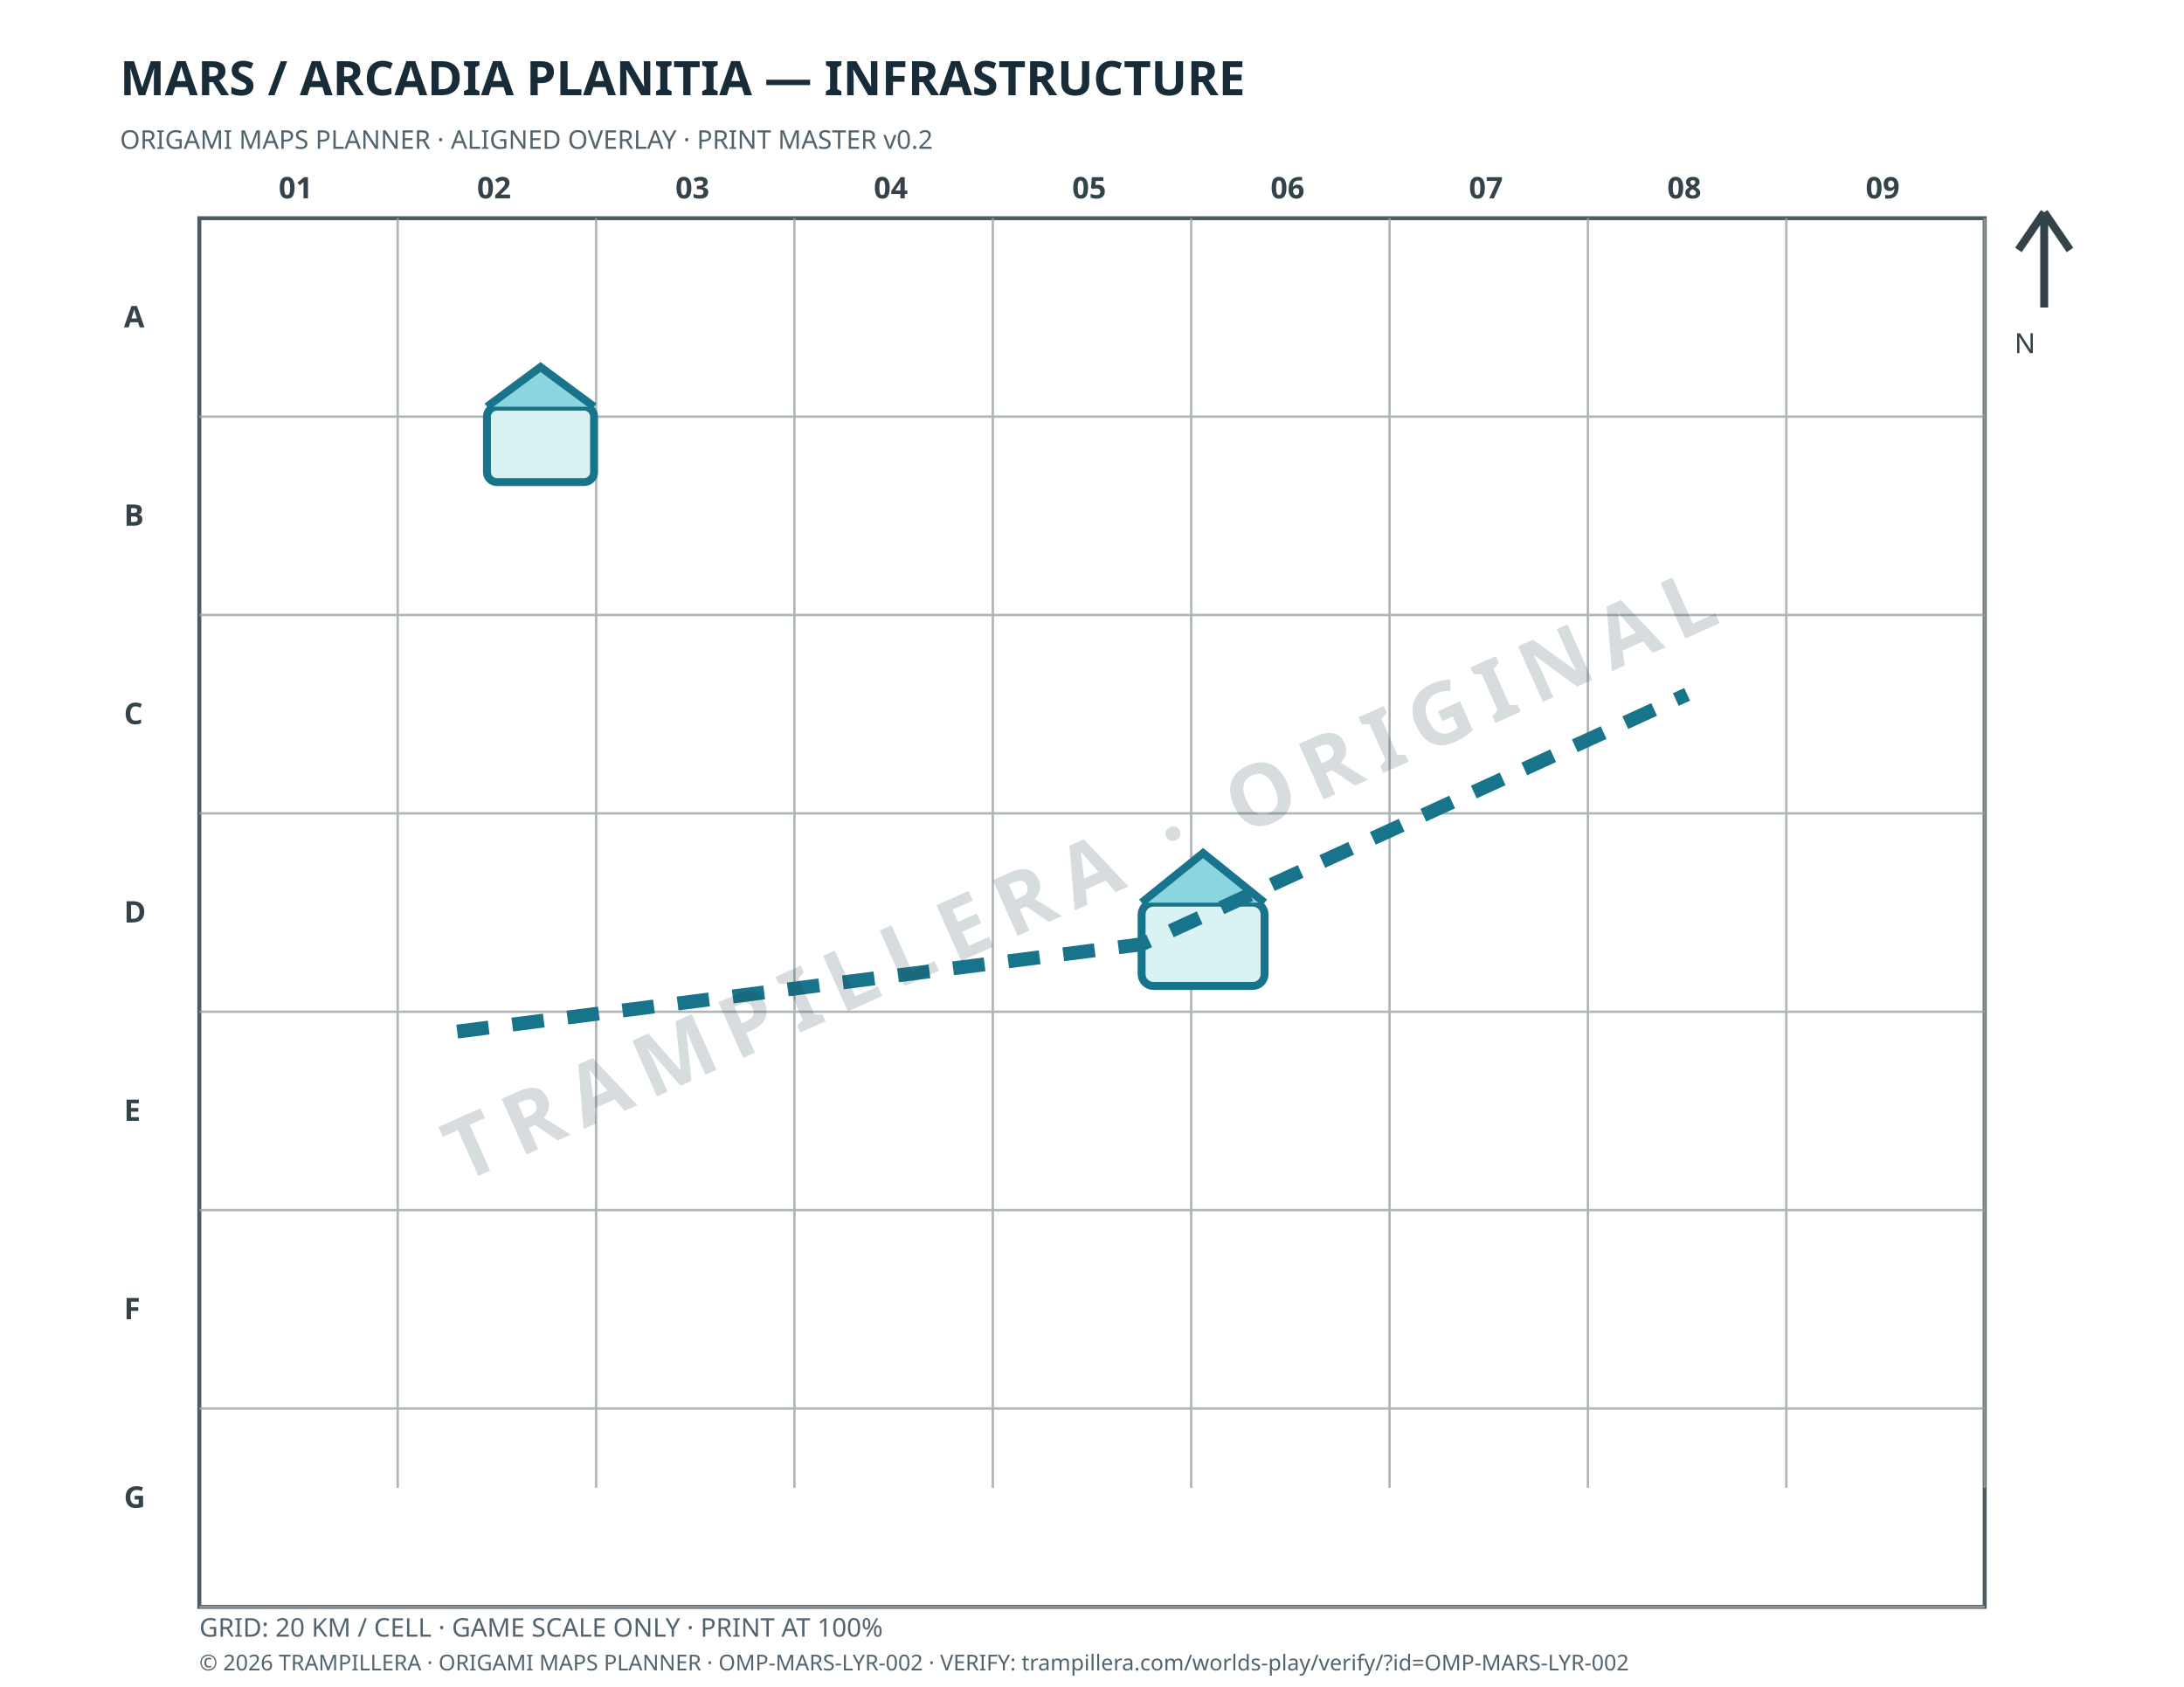
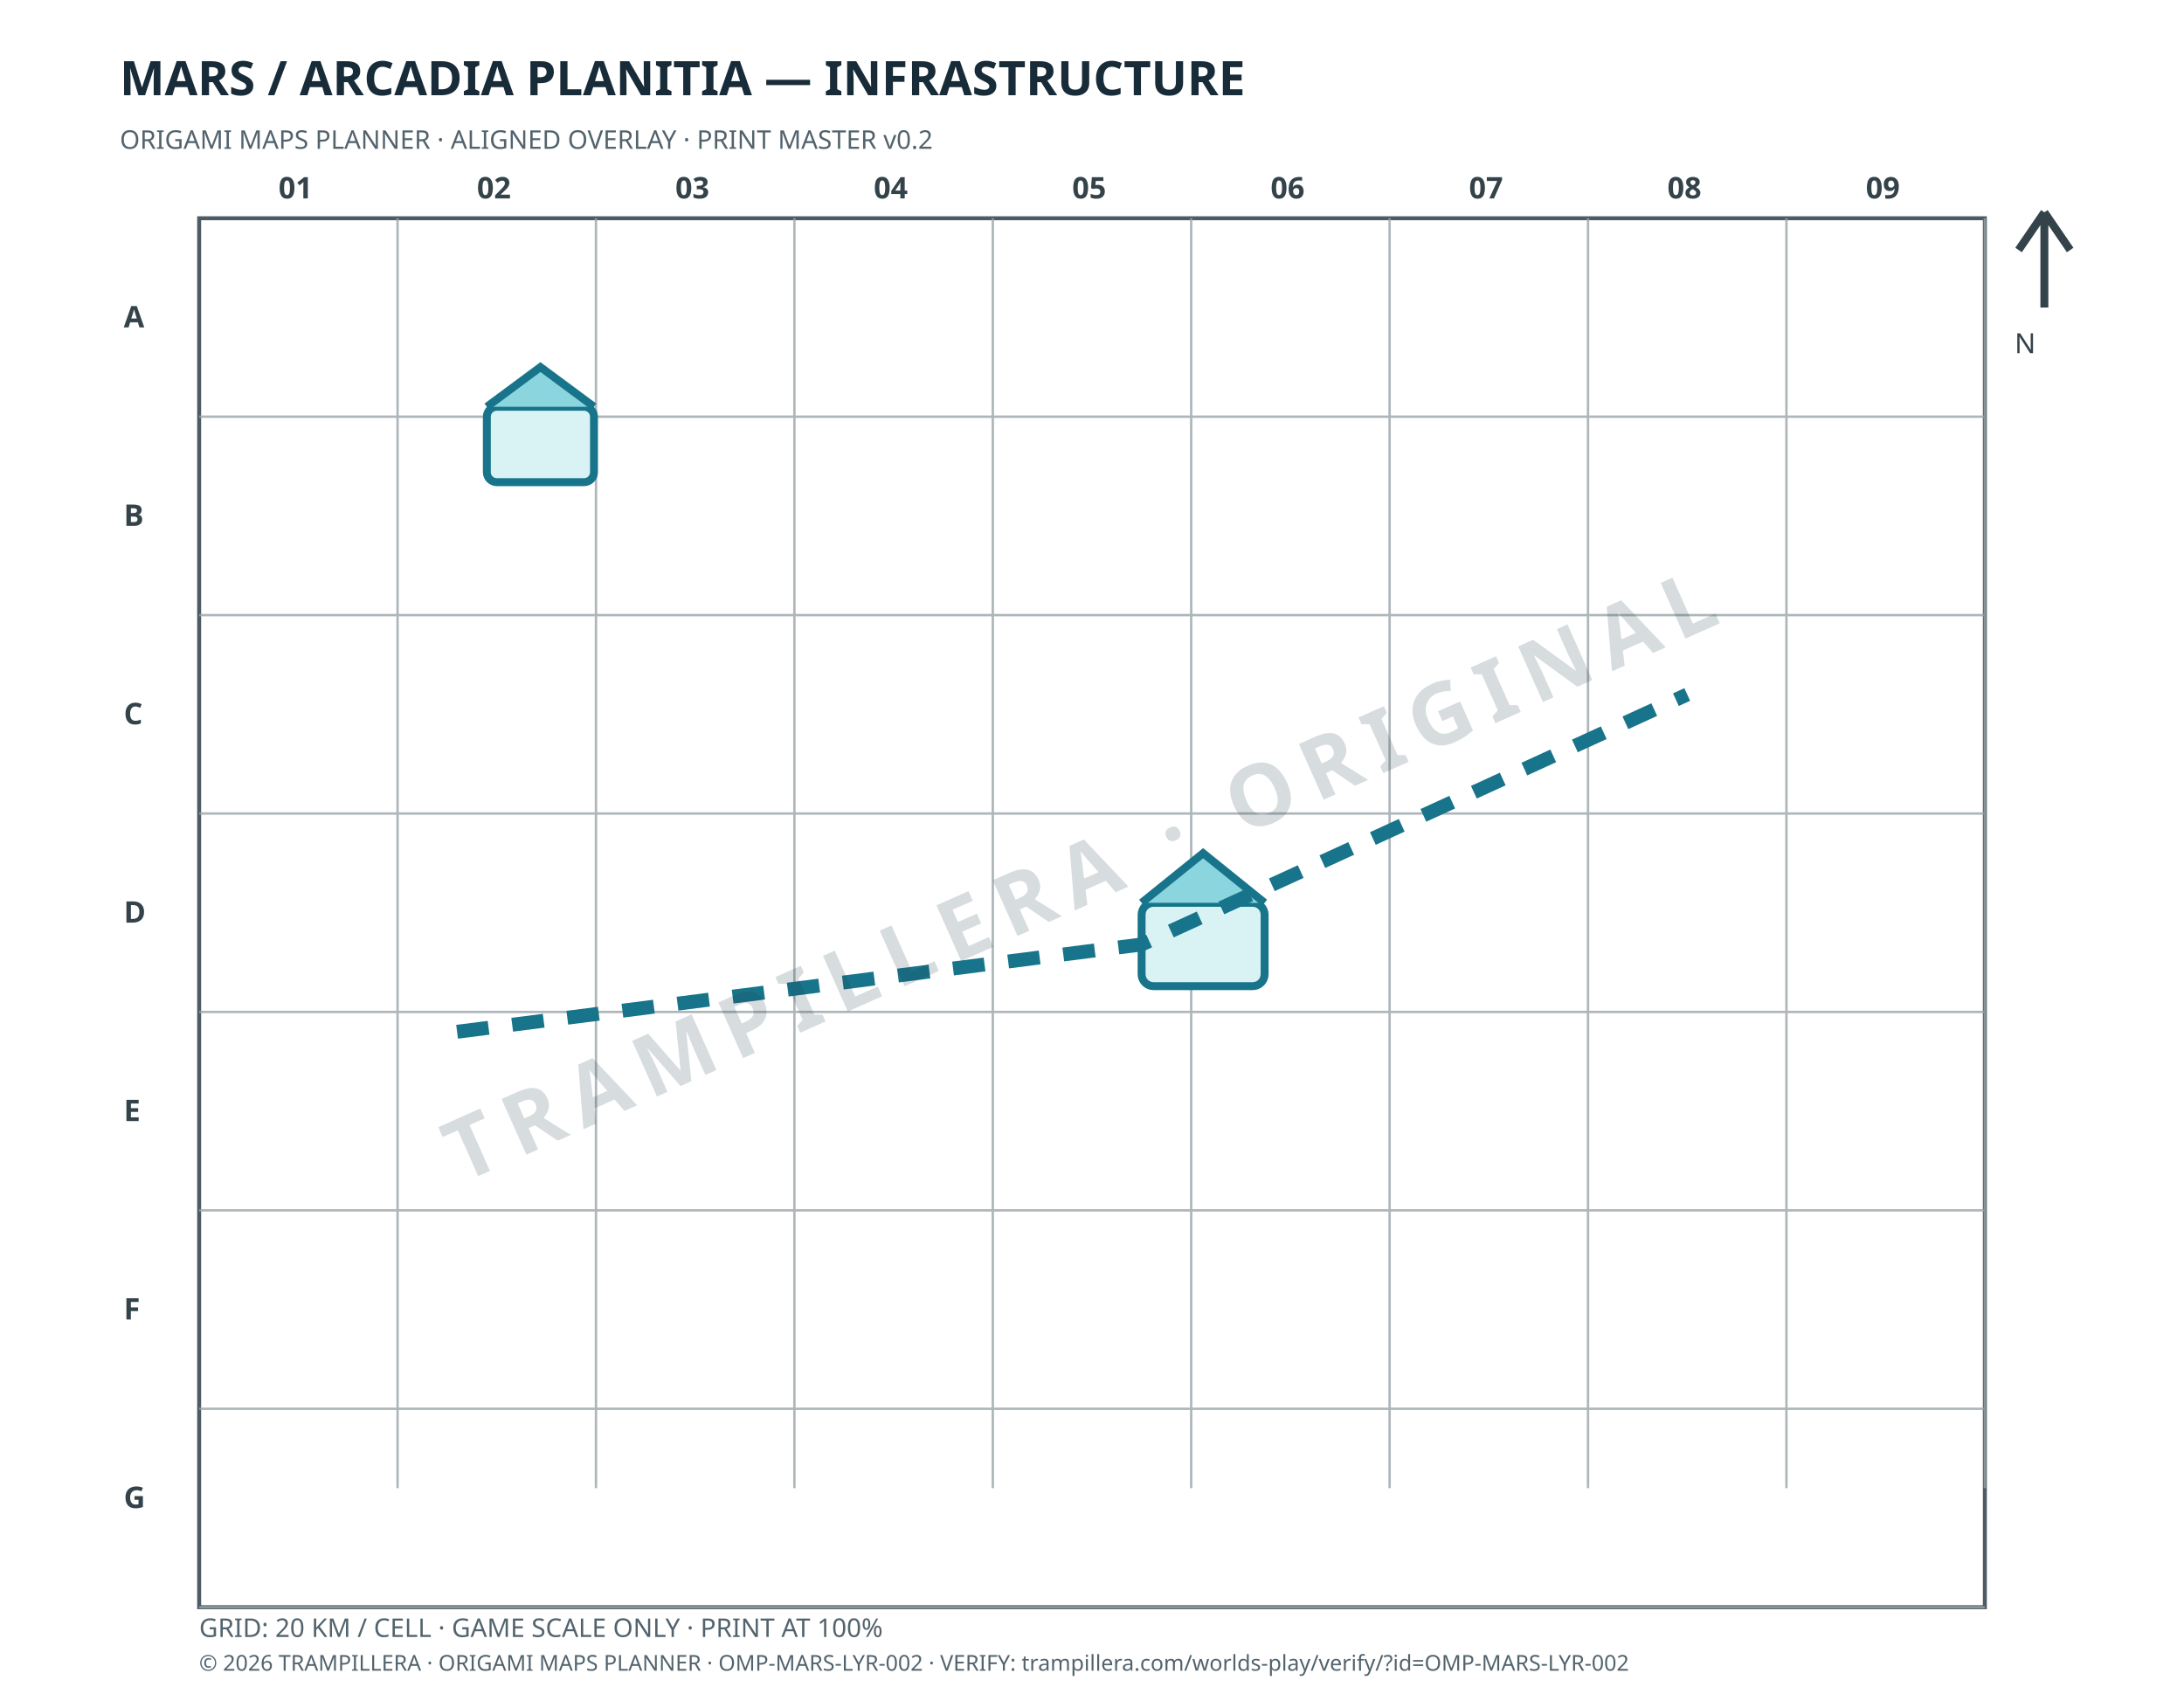
- <svg xmlns="http://www.w3.org/2000/svg" width="272mm" height="210mm" viewBox="0 0 1100 850" role="img" aria-labelledby="t d">
+ <svg xmlns="http://www.w3.org/2000/svg" width="259mm" height="200mm" viewBox="0 0 1100 850" role="img" aria-labelledby="t d">
  <text x="60" y="48" font-family="sans-serif" font-size="24" font-weight="700" fill="#182b38">MARS / ARCADIA PLANITIA — INFRASTRUCTURE</text>
  <text x="60" y="75" font-family="sans-serif" font-size="13" fill="#52636d">ORIGAMI MAPS PLANNER · ALIGNED OVERLAY · PRINT MASTER v0.2</text>
  <rect x="100" y="110" width="900" height="700" fill="none" stroke="#4d5b62" stroke-width="2" />
  <g fill="none" stroke="#9aa4a8" stroke-width="1.2" opacity=".8">
    <path d="M200 110V750M300 110V750M400 110V750M500 110V750M600 110V750M700 110V750M800 110V750M900 110V750M1000 110V750M100 210H1000M100 310H1000M100 410H1000M100 510H1000M100 610H1000M100 710H1000M100 810H1000" />
  </g>
  <g font-family="sans-serif" font-size="15" font-weight="700" fill="#34434a">
    <text x="140" y="100">01</text>
    <text x="240" y="100">02</text>
    <text x="340" y="100">03</text>
    <text x="440" y="100">04</text>
    <text x="540" y="100">05</text>
    <text x="640" y="100">06</text>
    <text x="740" y="100">07</text>
    <text x="840" y="100">08</text>
    <text x="940" y="100">09</text>
    <text x="62" y="165">A</text>
    <text x="62" y="265">B</text>
    <text x="62" y="365">C</text>
    <text x="62" y="465">D</text>
    <text x="62" y="565">E</text>
    <text x="62" y="665">F</text>
    <text x="62" y="760">G</text>
  </g>
  <path d="M1030 155v-48m0 0l-13 19m13-19l13 19" stroke="#34434a" stroke-width="4" fill="none" />
  <text x="1015" y="178" font-family="sans-serif" font-size="14" fill="#34434a">N</text>
  <text x="100" y="825" font-family="sans-serif" font-size="13" fill="#52636d">GRID: 20 KM / CELL · GAME SCALE ONLY · PRINT AT 100%</text>
  <g fill="#d9f3f5" stroke="#17748a" stroke-width="4">
    <rect x="575" y="455" width="62" height="42" rx="6" />
    <path d="M575 455l31-25 31 25" fill="#8bd5df" />
    <rect x="245" y="205" width="54" height="38" rx="5" />
    <path d="M245 205l27-20 27 20" fill="#8bd5df" />
  </g>
  <path d="M230 520L575 476L850 350" fill="none" stroke="#17748a" stroke-width="7" stroke-dasharray="16 12" />
  <text x="100" y="842" font-family="sans-serif" font-size="11" fill="#52636d">© 2026 TRAMPILLERA · ORIGAMI MAPS PLANNER · OMP-MARS-LYR-002 · VERIFY: trampillera.com/worlds-play/verify/?id=OMP-MARS-LYR-002</text>
  <g id="trampillera-visible-watermark" pointer-events="none" opacity=".18">
    <text x="550" y="455" text-anchor="middle" transform="rotate(-24 550 455)" font-family="sans-serif" font-size="43" font-weight="700" letter-spacing="7" fill="#243b49">TRAMPILLERA · ORIGINAL</text>
  </g>
</svg>
